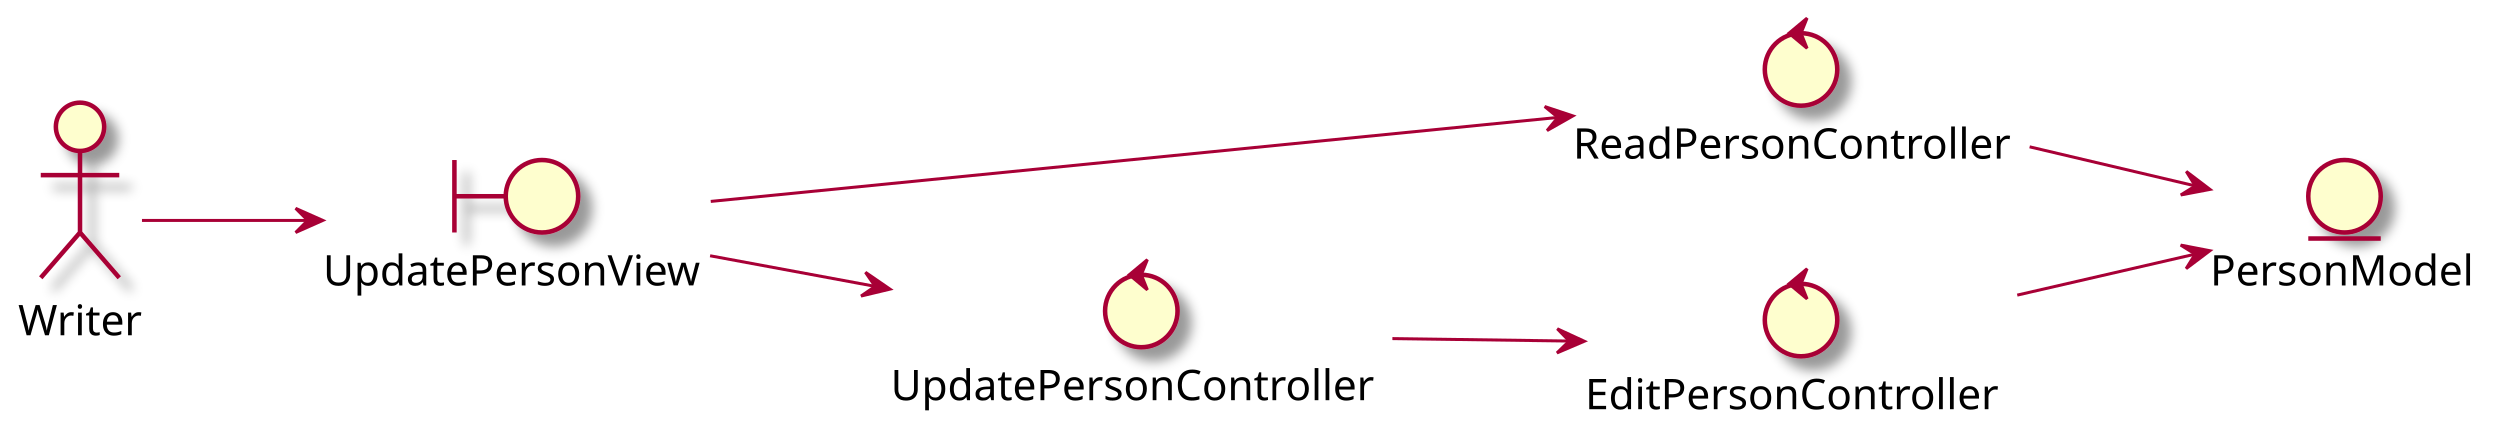
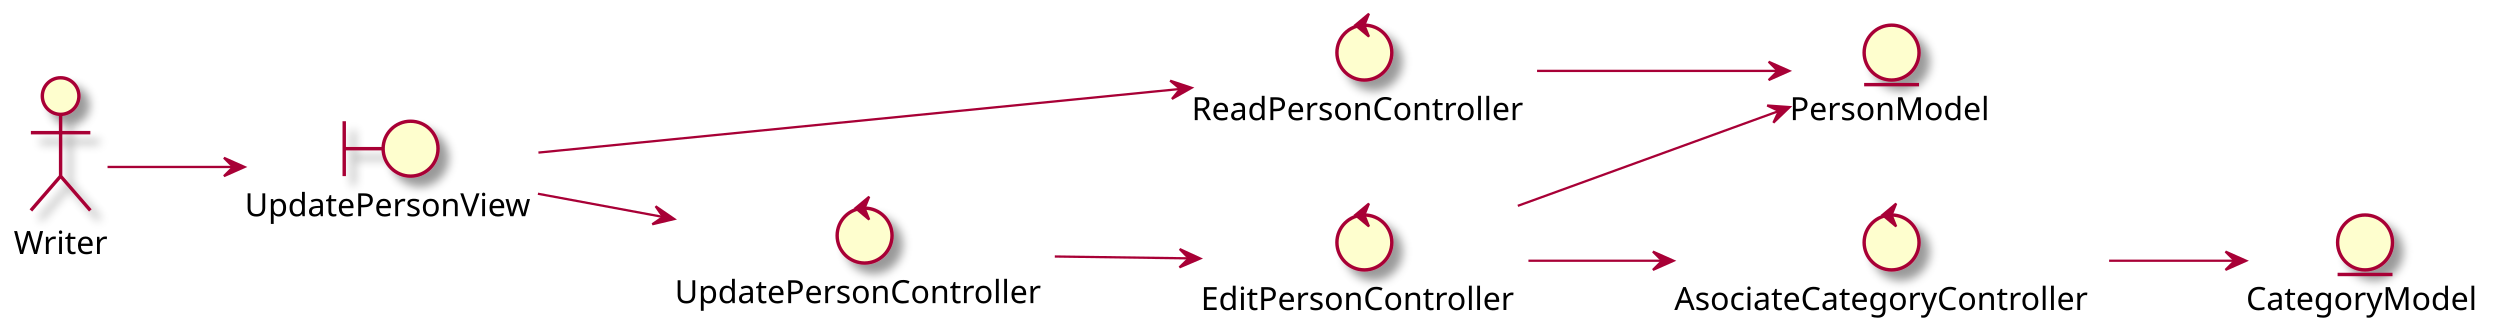
- <svg xmlns="http://www.w3.org/2000/svg" contentScriptType="application/ecmascript" contentStyleType="text/css" height="144px" preserveAspectRatio="none" style="width:828px;height:144px;" version="1.1" viewBox="0 0 828 144" width="828px" zoomAndPan="magnify">
+ <svg xmlns="http://www.w3.org/2000/svg" contentScriptType="application/ecmascript" contentStyleType="text/css" height="144px" preserveAspectRatio="none" style="width:1093px;height:144px;" version="1.1" viewBox="0 0 1093 144" width="1093px" zoomAndPan="magnify">
  <defs>
-     <filter height="300%" id="fmggh3vbduib3" width="300%" x="-1" y="-1">
+     <filter height="300%" id="f37dh416pfu7p" width="300%" x="-1" y="-1">
      <feGaussianBlur result="blurOut" stdDeviation="2.0" />
      <feColorMatrix in="blurOut" result="blurOut2" type="matrix" values="0 0 0 0 0 0 0 0 0 0 0 0 0 0 0 0 0 0 .4 0" />
      <feOffset dx="4.0" dy="4.0" in="blurOut2" result="blurOut3" />
      <feBlend in="SourceGraphic" in2="blurOut3" mode="normal" />
    </filter>
  </defs>
  <g>
-     <ellipse cx="26.5" cy="42" fill="#FEFECE" filter="url(#fmggh3vbduib3)" rx="8" ry="8" style="stroke:#A80036;stroke-width:1.5;" />
-     <path d="M26.5,50 L26.5,77 M13.5,58 L39.5,58 M26.5,77 L13.5,92 M26.5,77 L39.5,92 " fill="none" filter="url(#fmggh3vbduib3)" style="stroke:#A80036;stroke-width:1.5;" />
+     <ellipse cx="26.5" cy="42" fill="#FEFECE" filter="url(#f37dh416pfu7p)" rx="8" ry="8" style="stroke:#A80036;stroke-width:1.5;" />
+     <path d="M26.5,50 L26.5,77 M13.5,58 L39.5,58 M26.5,77 L13.5,92 M26.5,77 L39.5,92 " fill="none" filter="url(#f37dh416pfu7p)" style="stroke:#A80036;stroke-width:1.5;" />
    <text fill="#000000" font-family="sans-serif" font-size="14" lengthAdjust="spacing" textLength="41" x="6" y="111.035">Writer</text>
-     <path d="M150.5,53 L150.5,77 M150.5,65 L167.5,65 " fill="none" filter="url(#fmggh3vbduib3)" style="stroke:#A80036;stroke-width:1.5;" />
-     <ellipse cx="179.5" cy="65" fill="#FEFECE" filter="url(#fmggh3vbduib3)" rx="12" ry="12" style="stroke:#A80036;stroke-width:1.5;" />
+     <path d="M150.5,53 L150.5,77 M150.5,65 L167.5,65 " fill="none" filter="url(#f37dh416pfu7p)" style="stroke:#A80036;stroke-width:1.5;" />
+     <ellipse cx="179.5" cy="65" fill="#FEFECE" filter="url(#f37dh416pfu7p)" rx="12" ry="12" style="stroke:#A80036;stroke-width:1.5;" />
    <text fill="#000000" font-family="sans-serif" font-size="14" lengthAdjust="spacing" textLength="128" x="107" y="94.535">UpdatePersonView</text>
-     <ellipse cx="596.5" cy="23" fill="#FEFECE" filter="url(#fmggh3vbduib3)" rx="12" ry="12" style="stroke:#A80036;stroke-width:1.5;" />
+     <ellipse cx="596.5" cy="23" fill="#FEFECE" filter="url(#f37dh416pfu7p)" rx="12" ry="12" style="stroke:#A80036;stroke-width:1.5;" />
    <polygon fill="#A80036" points="592.5,11,598.5,6,596.5,11,598.5,16,592.5,11" style="stroke:#A80036;stroke-width:1.0;" />
    <text fill="#000000" font-family="sans-serif" font-size="14" lengthAdjust="spacing" textLength="151" x="521" y="52.535">ReadPersonController</text>
-     <ellipse cx="378" cy="103" fill="#FEFECE" filter="url(#fmggh3vbduib3)" rx="12" ry="12" style="stroke:#A80036;stroke-width:1.5;" />
+     <ellipse cx="378" cy="103" fill="#FEFECE" filter="url(#f37dh416pfu7p)" rx="12" ry="12" style="stroke:#A80036;stroke-width:1.5;" />
    <polygon fill="#A80036" points="374,91,380,86,378,91,380,96,374,91" style="stroke:#A80036;stroke-width:1.0;" />
    <text fill="#000000" font-family="sans-serif" font-size="14" lengthAdjust="spacing" textLength="166" x="295" y="132.535">UpdatePersonController</text>
-     <ellipse cx="596.5" cy="106" fill="#FEFECE" filter="url(#fmggh3vbduib3)" rx="12" ry="12" style="stroke:#A80036;stroke-width:1.5;" />
+     <ellipse cx="596.5" cy="106" fill="#FEFECE" filter="url(#f37dh416pfu7p)" rx="12" ry="12" style="stroke:#A80036;stroke-width:1.5;" />
    <polygon fill="#A80036" points="592.5,94,598.5,89,596.5,94,598.5,99,592.5,94" style="stroke:#A80036;stroke-width:1.0;" />
    <text fill="#000000" font-family="sans-serif" font-size="14" lengthAdjust="spacing" textLength="143" x="525" y="135.535">EditPersonController</text>
-     <ellipse cx="776.5" cy="65" fill="#FEFECE" filter="url(#fmggh3vbduib3)" rx="12" ry="12" style="stroke:#A80036;stroke-width:1.5;" />
-     <line style="stroke:#A80036;stroke-width:1.5;" x1="764.5" x2="788.5" y1="79" y2="79" />
-     <text fill="#000000" font-family="sans-serif" font-size="14" lengthAdjust="spacing" textLength="89" x="732" y="94.535">PersonModel</text>
+     <ellipse cx="827" cy="106" fill="#FEFECE" filter="url(#f37dh416pfu7p)" rx="12" ry="12" style="stroke:#A80036;stroke-width:1.5;" />
+     <polygon fill="#A80036" points="823,94,829,89,827,94,829,99,823,94" style="stroke:#A80036;stroke-width:1.0;" />
+     <text fill="#000000" font-family="sans-serif" font-size="14" lengthAdjust="spacing" textLength="190" x="732" y="135.535">AsociateCategoryController</text>
+     <ellipse cx="1034" cy="106" fill="#FEFECE" filter="url(#f37dh416pfu7p)" rx="12" ry="12" style="stroke:#A80036;stroke-width:1.5;" />
+     <line style="stroke:#A80036;stroke-width:1.5;" x1="1022" x2="1046" y1="120" y2="120" />
+     <text fill="#000000" font-family="sans-serif" font-size="14" lengthAdjust="spacing" textLength="104" x="982" y="135.535">CategoryModel</text>
+     <ellipse cx="827" cy="23" fill="#FEFECE" filter="url(#f37dh416pfu7p)" rx="12" ry="12" style="stroke:#A80036;stroke-width:1.5;" />
+     <line style="stroke:#A80036;stroke-width:1.5;" x1="815" x2="839" y1="37" y2="37" />
+     <text fill="#000000" font-family="sans-serif" font-size="14" lengthAdjust="spacing" textLength="89" x="782.5" y="52.535">PersonModel</text>
    <path d="M47.02,73 C61.35,73 81.75,73 101.82,73 " fill="none" id="Writer-to-UpdatePersonView" style="stroke:#A80036;stroke-width:1.0;" />
    <polygon fill="#A80036" points="106.91,73,97.91,69,101.91,73,97.91,77,106.91,73" style="stroke:#A80036;stroke-width:1.0;" />
    <path d="M235.4,66.71 C310.14,59.3 434.42,46.97 515.66,38.92 " fill="none" id="UpdatePersonView-to-ReadPersonController" style="stroke:#A80036;stroke-width:1.0;" />
    <polygon fill="#A80036" points="520.95,38.39,511.604,35.284,515.974,38.876,512.382,43.246,520.95,38.39" style="stroke:#A80036;stroke-width:1.0;" />
    <path d="M235.18,84.71 C252.38,87.9 271.33,91.41 289.62,94.8 " fill="none" id="UpdatePersonView-to-UpdatePersonController" style="stroke:#A80036;stroke-width:1.0;" />
    <polygon fill="#A80036" points="294.76,95.76,286.641,90.186,289.844,94.848,285.181,98.051,294.76,95.76" style="stroke:#A80036;stroke-width:1.0;" />
    <path d="M461.16,112.14 C480.29,112.4 500.58,112.68 519.44,112.95 " fill="none" id="UpdatePersonController-to-EditPersonController" style="stroke:#A80036;stroke-width:1.0;" />
    <polygon fill="#A80036" points="524.72,113.02,515.778,108.892,519.721,112.949,515.664,116.891,524.72,113.02" style="stroke:#A80036;stroke-width:1.0;" />
-     <path d="M672.21,48.63 C690.67,52.98 709.96,57.53 726.81,61.51 " fill="none" id="ReadPersonController-to-PersonModel" style="stroke:#A80036;stroke-width:1.0;" />
-     <polygon fill="#A80036" points="731.95,62.73,724.101,56.78,727.082,61.588,722.274,64.569,731.95,62.73" style="stroke:#A80036;stroke-width:1.0;" />
-     <path d="M668.11,97.74 C687.8,93.2 708.76,88.37 726.88,84.2 " fill="none" id="EditPersonController-to-PersonModel" style="stroke:#A80036;stroke-width:1.0;" />
-     <polygon fill="#A80036" points="731.91,83.04,722.239,81.174,727.039,84.168,724.045,88.968,731.91,83.04" style="stroke:#A80036;stroke-width:1.0;" />
+     <path d="M668.23,114 C686.64,114 706.82,114 726.42,114 " fill="none" id="EditPersonController-to-AsociateCategoryController" style="stroke:#A80036;stroke-width:1.0;" />
+     <polygon fill="#A80036" points="731.66,114,722.66,110,726.66,114,722.66,118,731.66,114" style="stroke:#A80036;stroke-width:1.0;" />
+     <path d="M672,31 C706.48,31 746.46,31 777.05,31 " fill="none" id="ReadPersonController-to-PersonModel" style="stroke:#A80036;stroke-width:1.0;" />
+     <polygon fill="#A80036" points="782.26,31,773.26,27,777.26,31,773.26,35,782.26,31" style="stroke:#A80036;stroke-width:1.0;" />
+     <path d="M663.59,89.99 C700.02,76.76 744.45,60.62 777.63,48.57 " fill="none" id="EditPersonController-to-PersonModel" style="stroke:#A80036;stroke-width:1.0;" />
+     <polygon fill="#A80036" points="782.44,46.82,772.616,46.12,777.738,48.521,775.337,53.643,782.44,46.82" style="stroke:#A80036;stroke-width:1.0;" />
+     <path d="M922.1,114 C940.8,114 959.87,114 976.8,114 " fill="none" id="AsociateCategoryController-to-CategoryModel" style="stroke:#A80036;stroke-width:1.0;" />
+     <polygon fill="#A80036" points="981.99,114,972.99,110,976.99,114,972.99,118,981.99,114" style="stroke:#A80036;stroke-width:1.0;" />
  </g>
</svg>
